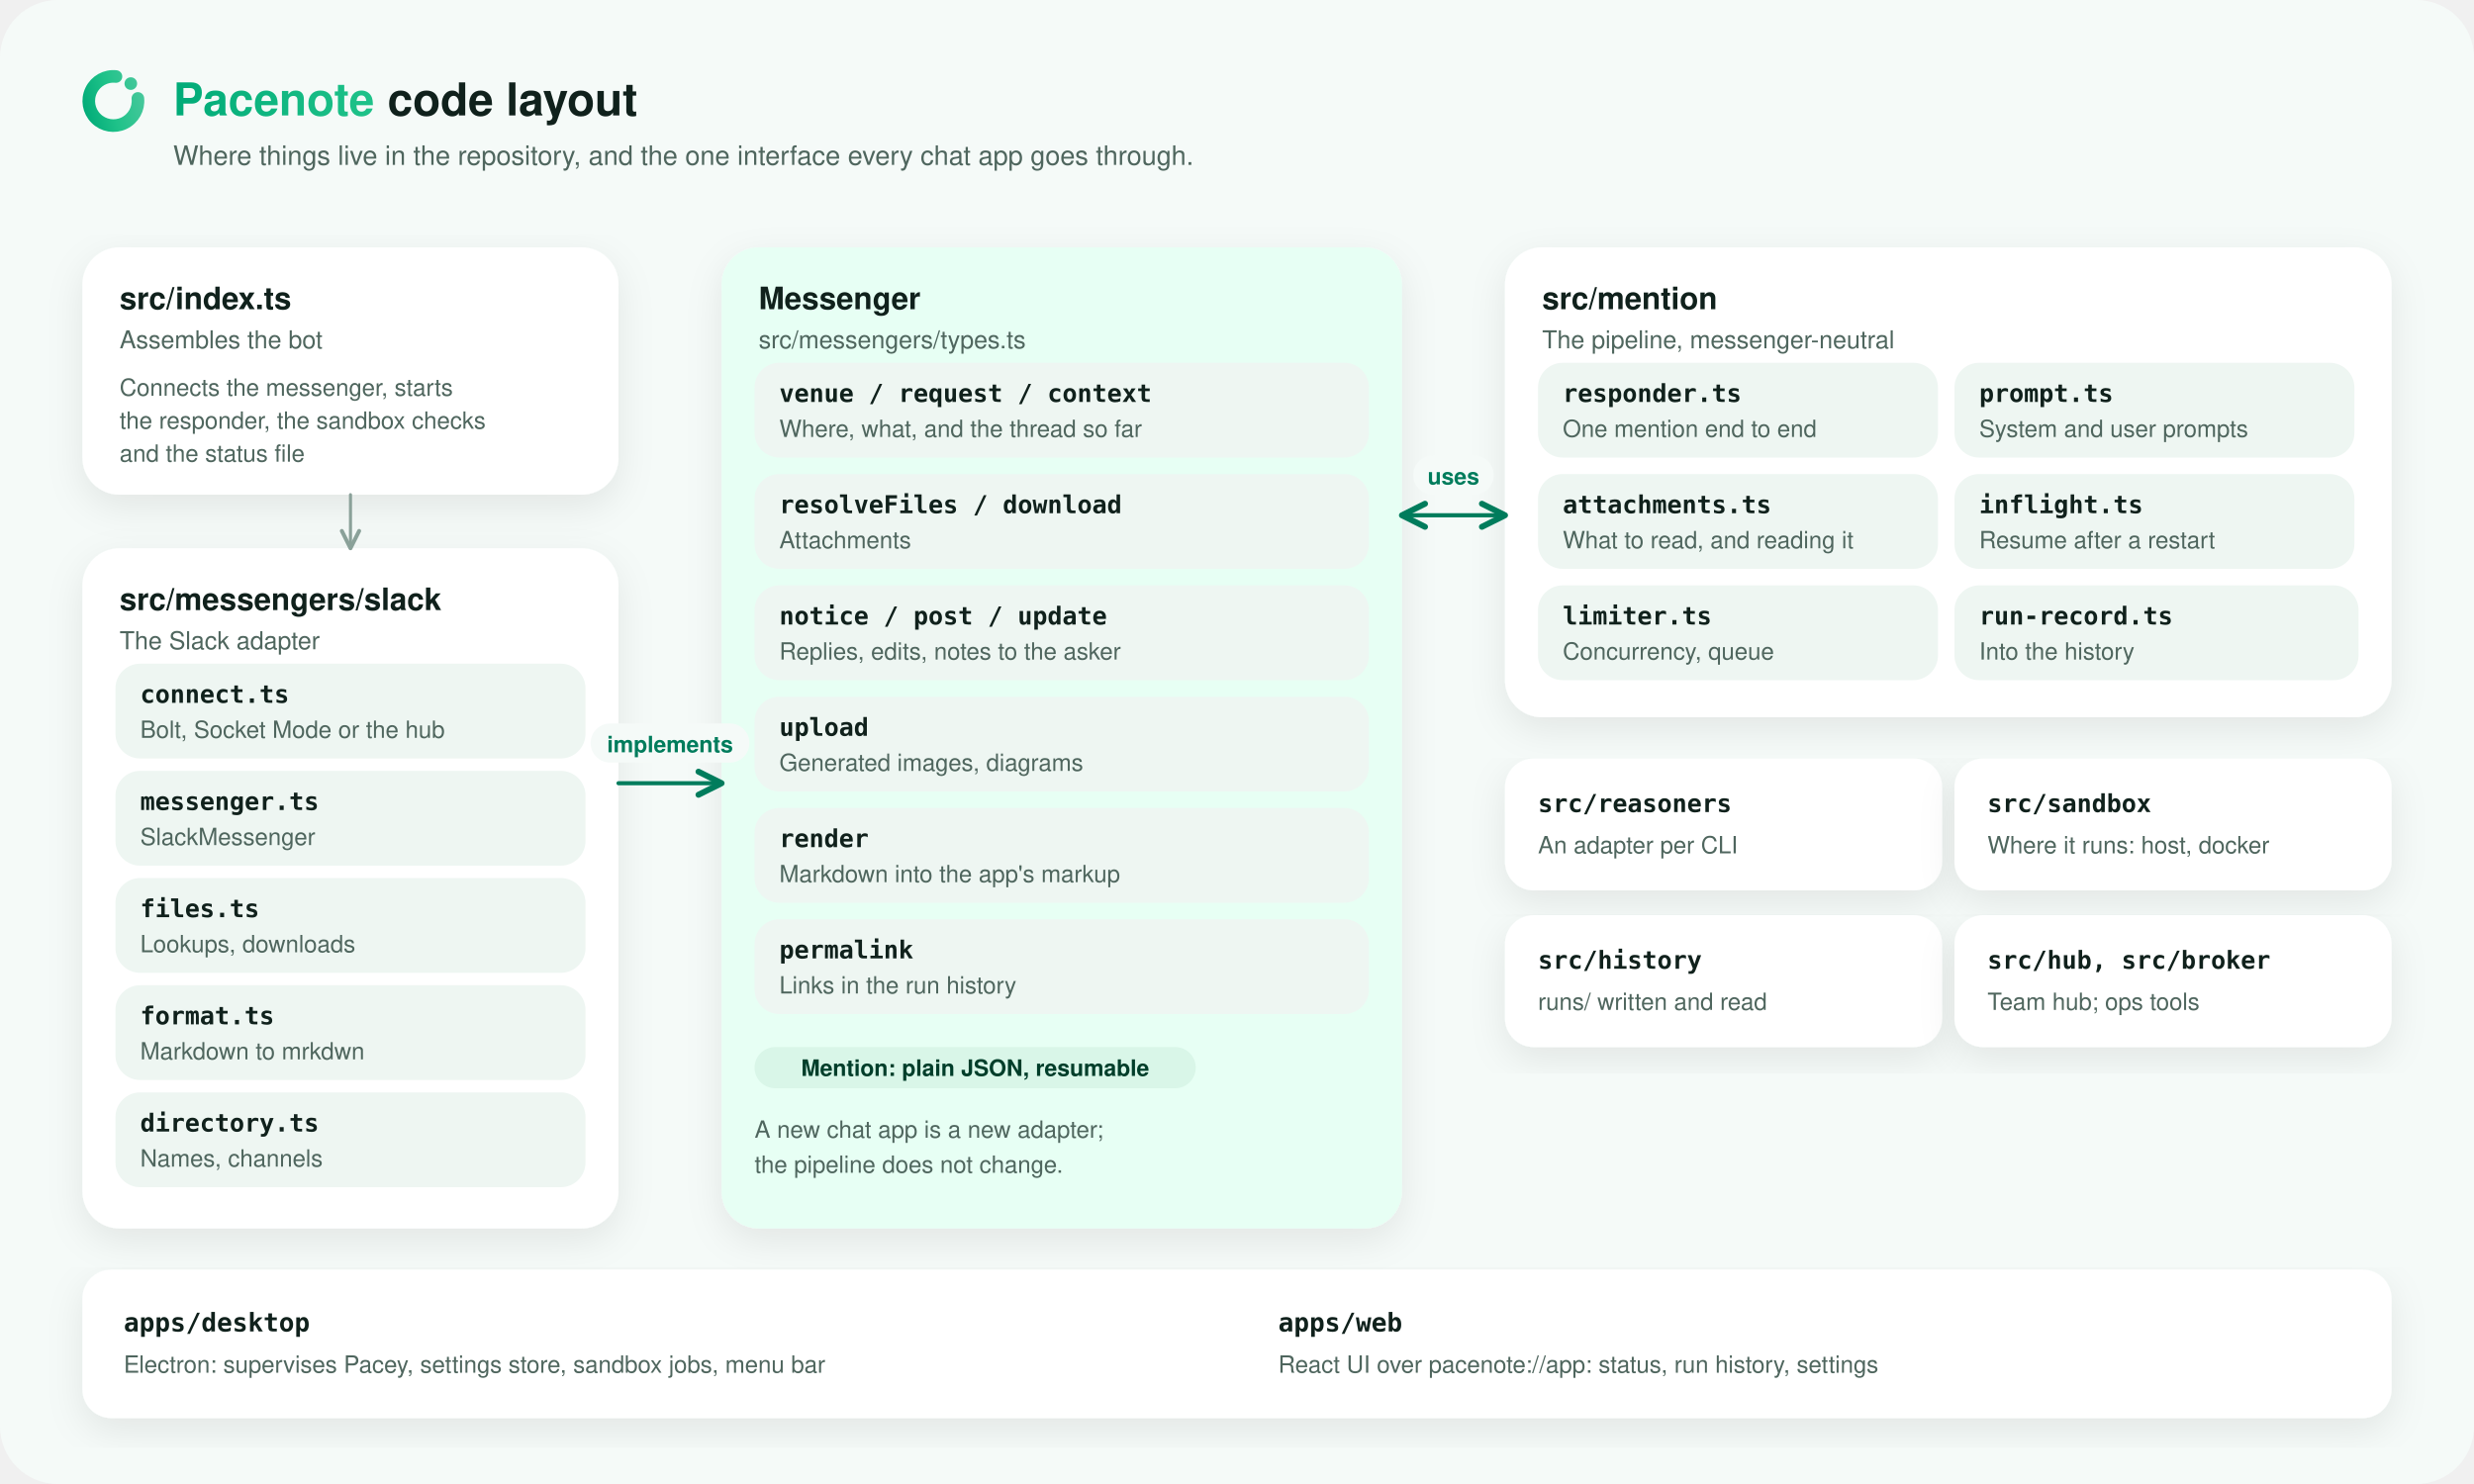
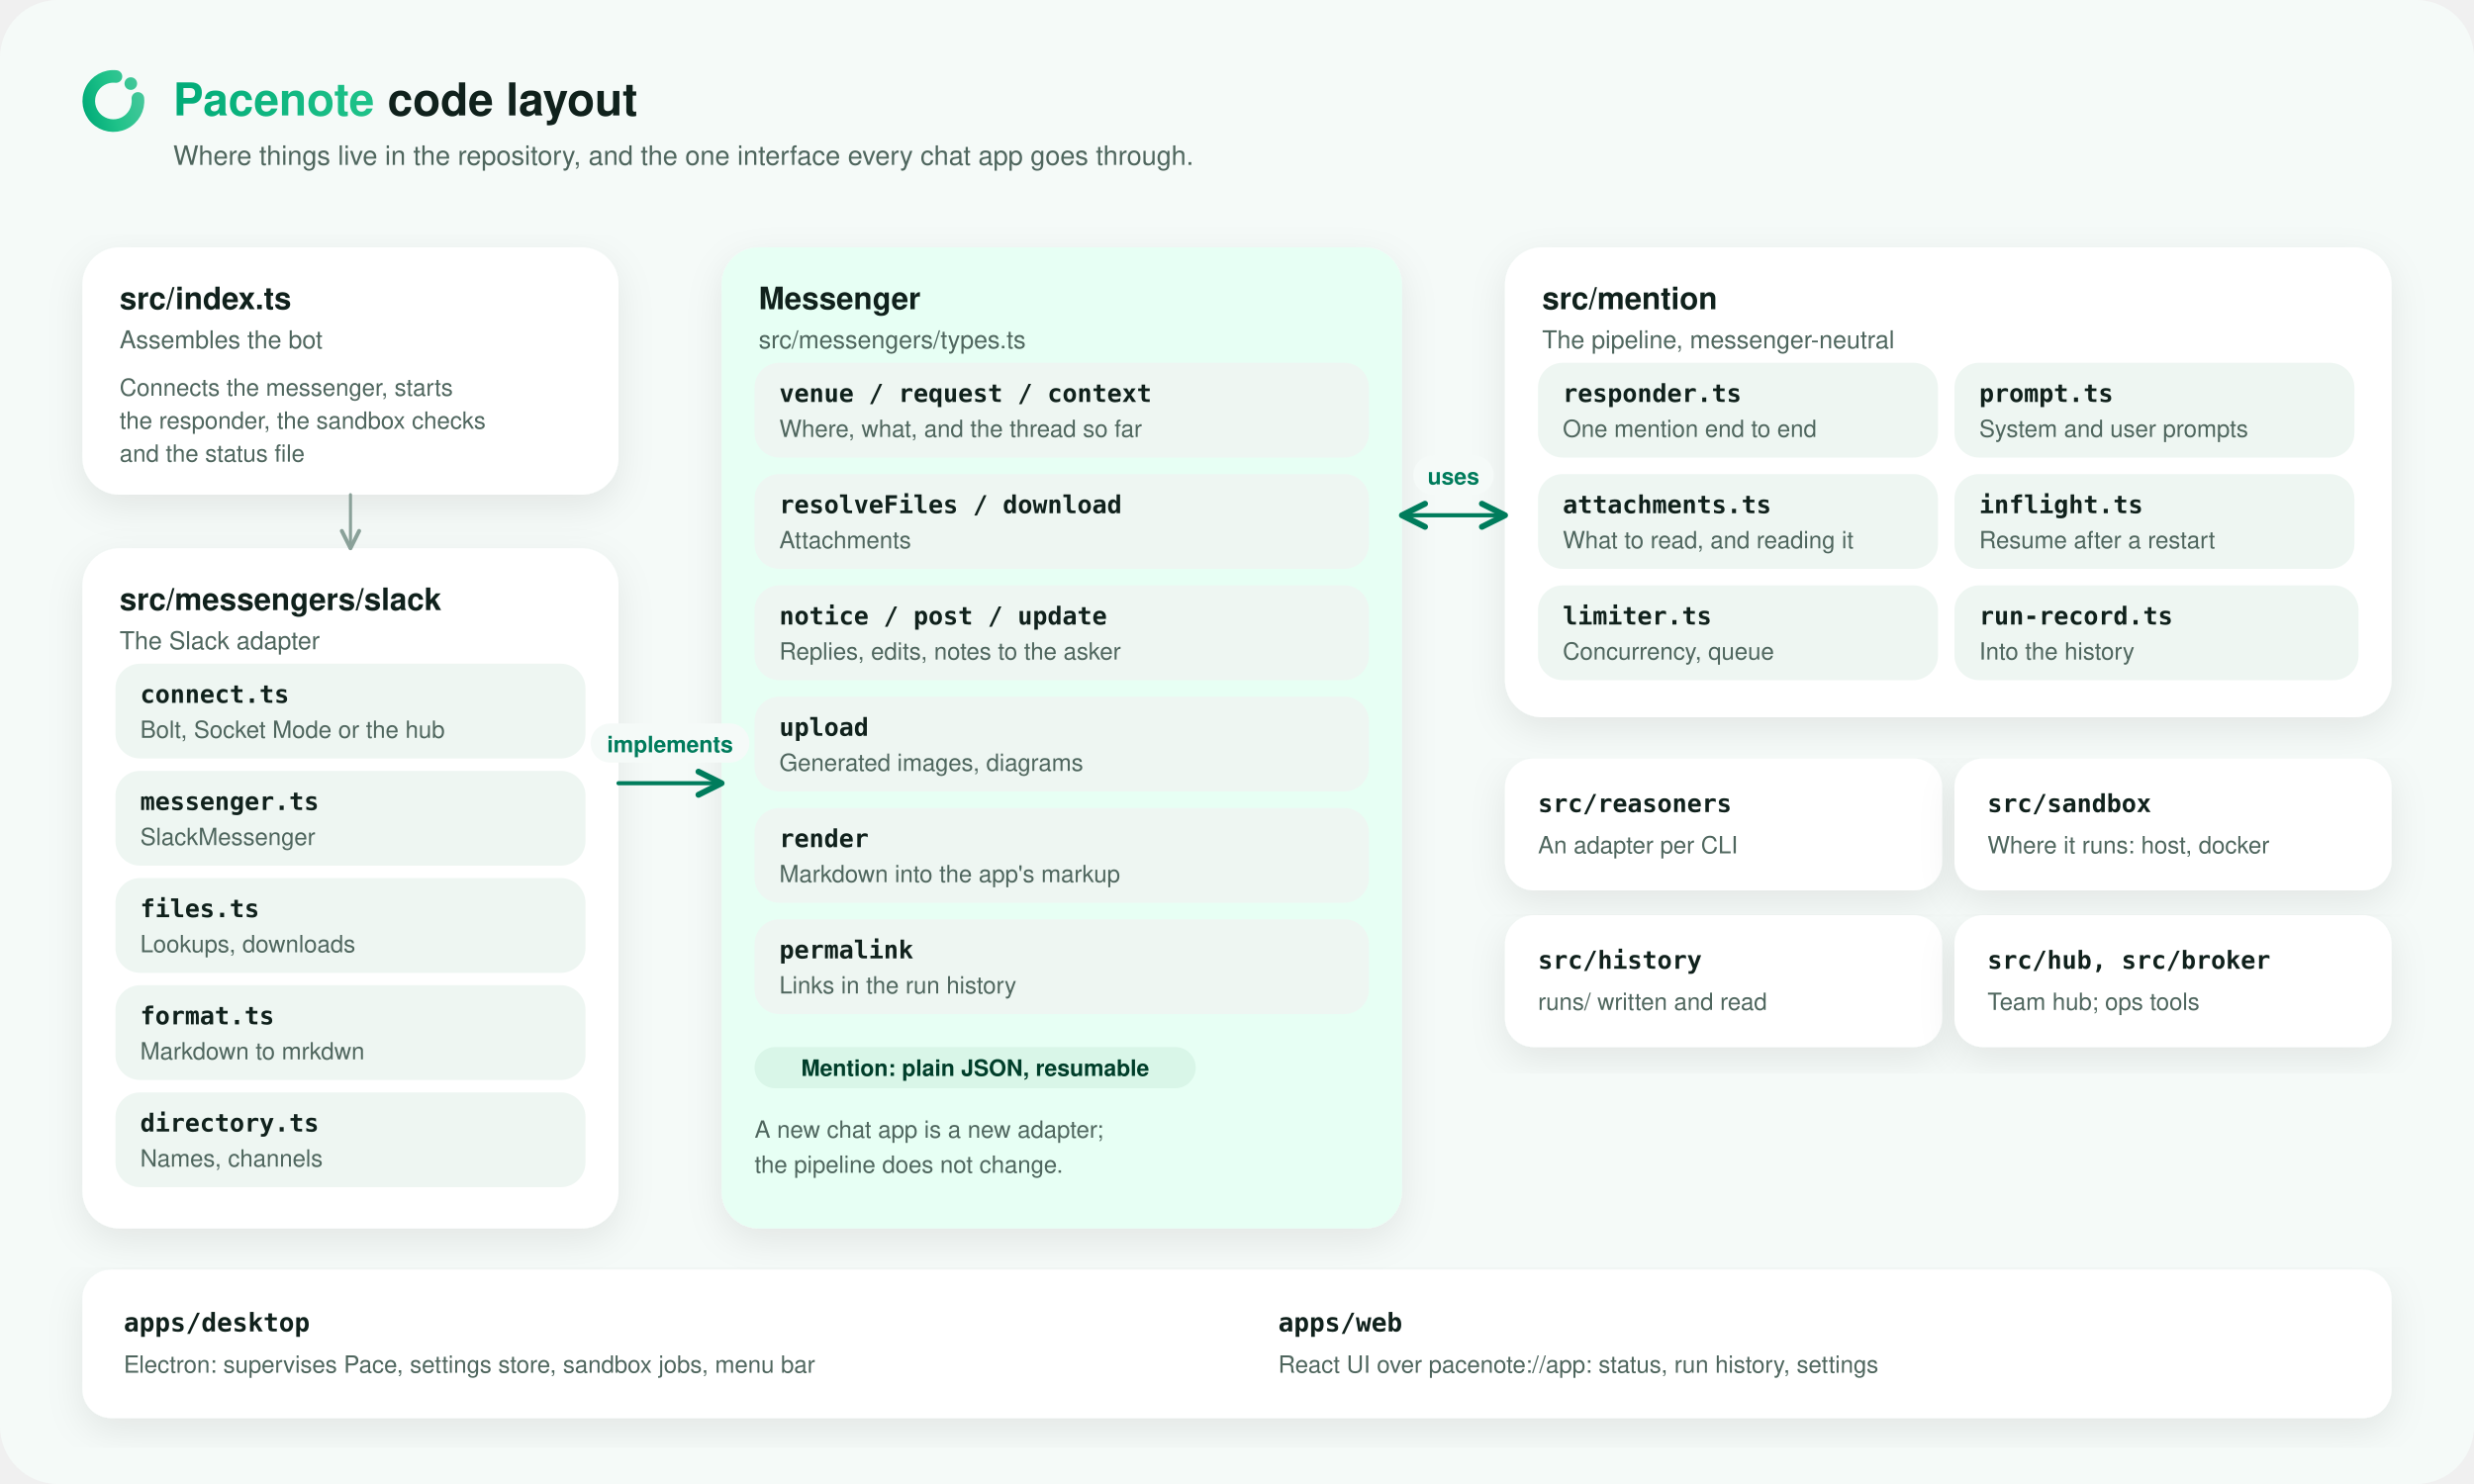
<svg xmlns="http://www.w3.org/2000/svg" width="1200" height="720" viewBox="0 0 1200 720" role="img" aria-label="Pacenote code layout">
  <defs>
    <linearGradient id="mark" x1="0" y1="1" x2="1" y2="0">
      <stop offset="0" stop-color="#01ab78" />
      <stop offset="0.46" stop-color="#1fc289" />
      <stop offset="1" stop-color="#48c89c" />
    </linearGradient>
    <linearGradient id="mark-big" gradientUnits="userSpaceOnUse" x1="54" y1="314" x2="458" y2="198">
      <stop offset="0" stop-color="#01ab78" />
      <stop offset="0.46" stop-color="#1fc289" />
      <stop offset="1" stop-color="#48c89c" />
    </linearGradient>
    <linearGradient id="wordmark" x1="0" y1="0" x2="1" y2="0">
      <stop offset="0" stop-color="#01ab78" />
      <stop offset="1" stop-color="#1fc289" />
    </linearGradient>
    <filter id="shadow" x="-10%" y="-10%" width="120%" height="130%">
      <feDropShadow dx="0" dy="6" stdDeviation="9" flood-color="#0f2a20" flood-opacity="0.08" />
    </filter>
    <marker id="arrow" viewBox="0 0 10 10" refX="8.5" refY="5" markerWidth="8" markerHeight="8" orient="auto-start-reverse">
      <path d="M1.5 1.5L8.5 5L1.5 8.5" fill="none" stroke="#8aa199" stroke-width="1.6" stroke-linecap="round" stroke-linejoin="round" />
    </marker>
    <marker id="arrow-main" viewBox="0 0 10 10" refX="8.5" refY="5" markerWidth="8" markerHeight="8" orient="auto-start-reverse">
      <path d="M1.5 1.5L8.5 5L1.5 8.5" fill="none" stroke="#007c5c" stroke-width="1.8" stroke-linecap="round" stroke-linejoin="round" />
    </marker>
  </defs>
  <rect width="1200" height="720" rx="28" fill="#f5faf8" />
  <g transform="translate(36.35922 30.35922) scale(0.07281553)">
    <path d="M273.1 92.9A164 164 0 1 0 419.1 238.9" fill="none" stroke="url(#mark-big)" stroke-width="84" stroke-linecap="round" />
    <circle cx="372" cy="140" r="42" fill="url(#mark-big)" />
  </g>
  <text x="84" y="56" font-family="-apple-system, BlinkMacSystemFont, 'Segoe UI', Pretendard, 'Noto Sans KR', Helvetica, Arial, sans-serif" font-size="22" font-weight="700" fill="url(#wordmark)" text-anchor="start">Pacenote</text>
  <text x="188" y="56" font-family="-apple-system, BlinkMacSystemFont, 'Segoe UI', Pretendard, 'Noto Sans KR', Helvetica, Arial, sans-serif" font-size="22" font-weight="600" fill="#10211c" text-anchor="start">code layout</text>
  <text x="84" y="80" font-family="-apple-system, BlinkMacSystemFont, 'Segoe UI', Pretendard, 'Noto Sans KR', Helvetica, Arial, sans-serif" font-size="13" font-weight="400" fill="#4f665e" text-anchor="start">Where things live in the repository, and the one interface every chat app goes through.</text>
  <rect x="40" y="120" width="260" height="120" rx="18" fill="#ffffff" filter="url(#shadow)" />
  <text x="58" y="150" font-family="-apple-system, BlinkMacSystemFont, 'Segoe UI', Pretendard, 'Noto Sans KR', Helvetica, Arial, sans-serif" font-size="15" font-weight="600" fill="#10211c" text-anchor="start">src/index.ts</text>
  <text x="58" y="169" font-family="-apple-system, BlinkMacSystemFont, 'Segoe UI', Pretendard, 'Noto Sans KR', Helvetica, Arial, sans-serif" font-size="12" font-weight="400" fill="#4f665e" text-anchor="start">Assembles the bot</text>
  <text x="58" y="192" font-family="-apple-system, BlinkMacSystemFont, 'Segoe UI', Pretendard, 'Noto Sans KR', Helvetica, Arial, sans-serif" font-size="11.5" font-weight="400" fill="#4f665e" text-anchor="start">Connects the messenger, starts</text>
  <text x="58" y="208" font-family="-apple-system, BlinkMacSystemFont, 'Segoe UI', Pretendard, 'Noto Sans KR', Helvetica, Arial, sans-serif" font-size="11.5" font-weight="400" fill="#4f665e" text-anchor="start">the responder, the sandbox checks</text>
  <text x="58" y="224" font-family="-apple-system, BlinkMacSystemFont, 'Segoe UI', Pretendard, 'Noto Sans KR', Helvetica, Arial, sans-serif" font-size="11.5" font-weight="400" fill="#4f665e" text-anchor="start">and the status file</text>
  <rect x="40" y="266" width="260" height="330" rx="18" fill="#ffffff" filter="url(#shadow)" />
  <text x="58" y="296" font-family="-apple-system, BlinkMacSystemFont, 'Segoe UI', Pretendard, 'Noto Sans KR', Helvetica, Arial, sans-serif" font-size="15" font-weight="600" fill="#10211c" text-anchor="start">src/messengers/slack</text>
  <text x="58" y="315" font-family="-apple-system, BlinkMacSystemFont, 'Segoe UI', Pretendard, 'Noto Sans KR', Helvetica, Arial, sans-serif" font-size="12" font-weight="400" fill="#4f665e" text-anchor="start">The Slack adapter</text>
  <rect x="56" y="322" width="228" height="46" rx="12" fill="#eef6f2" />
  <text x="68" y="341" font-family="ui-monospace, 'SF Mono', 'JetBrains Mono', Menlo, Consolas, monospace" font-size="12" font-weight="600" fill="#10211c" text-anchor="start">connect.ts</text>
  <text x="68" y="358" font-family="-apple-system, BlinkMacSystemFont, 'Segoe UI', Pretendard, 'Noto Sans KR', Helvetica, Arial, sans-serif" font-size="11.5" font-weight="400" fill="#4f665e" text-anchor="start">Bolt, Socket Mode or the hub</text>
  <rect x="56" y="374" width="228" height="46" rx="12" fill="#eef6f2" />
  <text x="68" y="393" font-family="ui-monospace, 'SF Mono', 'JetBrains Mono', Menlo, Consolas, monospace" font-size="12" font-weight="600" fill="#10211c" text-anchor="start">messenger.ts</text>
  <text x="68" y="410" font-family="-apple-system, BlinkMacSystemFont, 'Segoe UI', Pretendard, 'Noto Sans KR', Helvetica, Arial, sans-serif" font-size="11.5" font-weight="400" fill="#4f665e" text-anchor="start">SlackMessenger</text>
  <rect x="56" y="426" width="228" height="46" rx="12" fill="#eef6f2" />
  <text x="68" y="445" font-family="ui-monospace, 'SF Mono', 'JetBrains Mono', Menlo, Consolas, monospace" font-size="12" font-weight="600" fill="#10211c" text-anchor="start">files.ts</text>
  <text x="68" y="462" font-family="-apple-system, BlinkMacSystemFont, 'Segoe UI', Pretendard, 'Noto Sans KR', Helvetica, Arial, sans-serif" font-size="11.5" font-weight="400" fill="#4f665e" text-anchor="start">Lookups, downloads</text>
  <rect x="56" y="478" width="228" height="46" rx="12" fill="#eef6f2" />
  <text x="68" y="497" font-family="ui-monospace, 'SF Mono', 'JetBrains Mono', Menlo, Consolas, monospace" font-size="12" font-weight="600" fill="#10211c" text-anchor="start">format.ts</text>
  <text x="68" y="514" font-family="-apple-system, BlinkMacSystemFont, 'Segoe UI', Pretendard, 'Noto Sans KR', Helvetica, Arial, sans-serif" font-size="11.5" font-weight="400" fill="#4f665e" text-anchor="start">Markdown to mrkdwn</text>
  <rect x="56" y="530" width="228" height="46" rx="12" fill="#eef6f2" />
  <text x="68" y="549" font-family="ui-monospace, 'SF Mono', 'JetBrains Mono', Menlo, Consolas, monospace" font-size="12" font-weight="600" fill="#10211c" text-anchor="start">directory.ts</text>
  <text x="68" y="566" font-family="-apple-system, BlinkMacSystemFont, 'Segoe UI', Pretendard, 'Noto Sans KR', Helvetica, Arial, sans-serif" font-size="11.5" font-weight="400" fill="#4f665e" text-anchor="start">Names, channels</text>
  <rect x="350" y="120" width="330" height="476" rx="18" fill="#e7fff4" filter="url(#shadow)" />
  <text x="368" y="150" font-family="-apple-system, BlinkMacSystemFont, 'Segoe UI', Pretendard, 'Noto Sans KR', Helvetica, Arial, sans-serif" font-size="15" font-weight="600" fill="#10211c" text-anchor="start">Messenger</text>
  <text x="368" y="169" font-family="-apple-system, BlinkMacSystemFont, 'Segoe UI', Pretendard, 'Noto Sans KR', Helvetica, Arial, sans-serif" font-size="12" font-weight="400" fill="#4f665e" text-anchor="start">src/messengers/types.ts</text>
  <rect x="366" y="176" width="298" height="46" rx="12" fill="#eef6f2" />
  <text x="378" y="195" font-family="ui-monospace, 'SF Mono', 'JetBrains Mono', Menlo, Consolas, monospace" font-size="12" font-weight="600" fill="#10211c" text-anchor="start">venue / request / context</text>
  <text x="378" y="212" font-family="-apple-system, BlinkMacSystemFont, 'Segoe UI', Pretendard, 'Noto Sans KR', Helvetica, Arial, sans-serif" font-size="11.5" font-weight="400" fill="#4f665e" text-anchor="start">Where, what, and the thread so far</text>
  <rect x="366" y="230" width="298" height="46" rx="12" fill="#eef6f2" />
  <text x="378" y="249" font-family="ui-monospace, 'SF Mono', 'JetBrains Mono', Menlo, Consolas, monospace" font-size="12" font-weight="600" fill="#10211c" text-anchor="start">resolveFiles / download</text>
  <text x="378" y="266" font-family="-apple-system, BlinkMacSystemFont, 'Segoe UI', Pretendard, 'Noto Sans KR', Helvetica, Arial, sans-serif" font-size="11.5" font-weight="400" fill="#4f665e" text-anchor="start">Attachments</text>
  <rect x="366" y="284" width="298" height="46" rx="12" fill="#eef6f2" />
  <text x="378" y="303" font-family="ui-monospace, 'SF Mono', 'JetBrains Mono', Menlo, Consolas, monospace" font-size="12" font-weight="600" fill="#10211c" text-anchor="start">notice / post / update</text>
  <text x="378" y="320" font-family="-apple-system, BlinkMacSystemFont, 'Segoe UI', Pretendard, 'Noto Sans KR', Helvetica, Arial, sans-serif" font-size="11.5" font-weight="400" fill="#4f665e" text-anchor="start">Replies, edits, notes to the asker</text>
  <rect x="366" y="338" width="298" height="46" rx="12" fill="#eef6f2" />
  <text x="378" y="357" font-family="ui-monospace, 'SF Mono', 'JetBrains Mono', Menlo, Consolas, monospace" font-size="12" font-weight="600" fill="#10211c" text-anchor="start">upload</text>
  <text x="378" y="374" font-family="-apple-system, BlinkMacSystemFont, 'Segoe UI', Pretendard, 'Noto Sans KR', Helvetica, Arial, sans-serif" font-size="11.5" font-weight="400" fill="#4f665e" text-anchor="start">Generated images, diagrams</text>
  <rect x="366" y="392" width="298" height="46" rx="12" fill="#eef6f2" />
  <text x="378" y="411" font-family="ui-monospace, 'SF Mono', 'JetBrains Mono', Menlo, Consolas, monospace" font-size="12" font-weight="600" fill="#10211c" text-anchor="start">render</text>
  <text x="378" y="428" font-family="-apple-system, BlinkMacSystemFont, 'Segoe UI', Pretendard, 'Noto Sans KR', Helvetica, Arial, sans-serif" font-size="11.5" font-weight="400" fill="#4f665e" text-anchor="start">Markdown into the app's markup</text>
  <rect x="366" y="446" width="298" height="46" rx="12" fill="#eef6f2" />
  <text x="378" y="465" font-family="ui-monospace, 'SF Mono', 'JetBrains Mono', Menlo, Consolas, monospace" font-size="12" font-weight="600" fill="#10211c" text-anchor="start">permalink</text>
  <text x="378" y="482" font-family="-apple-system, BlinkMacSystemFont, 'Segoe UI', Pretendard, 'Noto Sans KR', Helvetica, Arial, sans-serif" font-size="11.5" font-weight="400" fill="#4f665e" text-anchor="start">Links in the run history</text>
  <rect x="366" y="508" width="214" height="20" rx="10" fill="#d9f6e8" fill-opacity="1" />
  <text x="473" y="522" font-family="-apple-system, BlinkMacSystemFont, 'Segoe UI', Pretendard, 'Noto Sans KR', Helvetica, Arial, sans-serif" font-size="11" font-weight="600" fill="#003e2a" text-anchor="middle">Mention: plain JSON, resumable</text>
  <text x="366" y="552" font-family="-apple-system, BlinkMacSystemFont, 'Segoe UI', Pretendard, 'Noto Sans KR', Helvetica, Arial, sans-serif" font-size="11.5" font-weight="400" fill="#4f665e" text-anchor="start">A new chat app is a new adapter;</text>
  <text x="366" y="569" font-family="-apple-system, BlinkMacSystemFont, 'Segoe UI', Pretendard, 'Noto Sans KR', Helvetica, Arial, sans-serif" font-size="11.5" font-weight="400" fill="#4f665e" text-anchor="start">the pipeline does not change.</text>
  <rect x="730" y="120" width="430" height="228" rx="18" fill="#ffffff" filter="url(#shadow)" />
  <text x="748" y="150" font-family="-apple-system, BlinkMacSystemFont, 'Segoe UI', Pretendard, 'Noto Sans KR', Helvetica, Arial, sans-serif" font-size="15" font-weight="600" fill="#10211c" text-anchor="start">src/mention</text>
  <text x="748" y="169" font-family="-apple-system, BlinkMacSystemFont, 'Segoe UI', Pretendard, 'Noto Sans KR', Helvetica, Arial, sans-serif" font-size="12" font-weight="400" fill="#4f665e" text-anchor="start">The pipeline, messenger-neutral</text>
  <rect x="746" y="176" width="194" height="46" rx="12" fill="#eef6f2" />
  <text x="758" y="195" font-family="ui-monospace, 'SF Mono', 'JetBrains Mono', Menlo, Consolas, monospace" font-size="12" font-weight="600" fill="#10211c" text-anchor="start">responder.ts</text>
  <text x="758" y="212" font-family="-apple-system, BlinkMacSystemFont, 'Segoe UI', Pretendard, 'Noto Sans KR', Helvetica, Arial, sans-serif" font-size="11.5" font-weight="400" fill="#4f665e" text-anchor="start">One mention end to end</text>
  <rect x="948" y="176" width="194" height="46" rx="12" fill="#eef6f2" />
  <text x="960" y="195" font-family="ui-monospace, 'SF Mono', 'JetBrains Mono', Menlo, Consolas, monospace" font-size="12" font-weight="600" fill="#10211c" text-anchor="start">prompt.ts</text>
  <text x="960" y="212" font-family="-apple-system, BlinkMacSystemFont, 'Segoe UI', Pretendard, 'Noto Sans KR', Helvetica, Arial, sans-serif" font-size="11.5" font-weight="400" fill="#4f665e" text-anchor="start">System and user prompts</text>
  <rect x="746" y="230" width="194" height="46" rx="12" fill="#eef6f2" />
  <text x="758" y="249" font-family="ui-monospace, 'SF Mono', 'JetBrains Mono', Menlo, Consolas, monospace" font-size="12" font-weight="600" fill="#10211c" text-anchor="start">attachments.ts</text>
  <text x="758" y="266" font-family="-apple-system, BlinkMacSystemFont, 'Segoe UI', Pretendard, 'Noto Sans KR', Helvetica, Arial, sans-serif" font-size="11.5" font-weight="400" fill="#4f665e" text-anchor="start">What to read, and reading it</text>
  <rect x="948" y="230" width="194" height="46" rx="12" fill="#eef6f2" />
  <text x="960" y="249" font-family="ui-monospace, 'SF Mono', 'JetBrains Mono', Menlo, Consolas, monospace" font-size="12" font-weight="600" fill="#10211c" text-anchor="start">inflight.ts</text>
  <text x="960" y="266" font-family="-apple-system, BlinkMacSystemFont, 'Segoe UI', Pretendard, 'Noto Sans KR', Helvetica, Arial, sans-serif" font-size="11.5" font-weight="400" fill="#4f665e" text-anchor="start">Resume after a restart</text>
  <rect x="746" y="284" width="194" height="46" rx="12" fill="#eef6f2" />
  <text x="758" y="303" font-family="ui-monospace, 'SF Mono', 'JetBrains Mono', Menlo, Consolas, monospace" font-size="12" font-weight="600" fill="#10211c" text-anchor="start">limiter.ts</text>
  <text x="758" y="320" font-family="-apple-system, BlinkMacSystemFont, 'Segoe UI', Pretendard, 'Noto Sans KR', Helvetica, Arial, sans-serif" font-size="11.5" font-weight="400" fill="#4f665e" text-anchor="start">Concurrency, queue</text>
  <rect x="948" y="284" width="196" height="46" rx="12" fill="#eef6f2" />
  <text x="960" y="303" font-family="ui-monospace, 'SF Mono', 'JetBrains Mono', Menlo, Consolas, monospace" font-size="12" font-weight="600" fill="#10211c" text-anchor="start">run-record.ts</text>
  <text x="960" y="320" font-family="-apple-system, BlinkMacSystemFont, 'Segoe UI', Pretendard, 'Noto Sans KR', Helvetica, Arial, sans-serif" font-size="11.5" font-weight="400" fill="#4f665e" text-anchor="start">Into the history</text>
  <rect x="730" y="368" width="212" height="64" rx="14" fill="#ffffff" filter="url(#shadow)" />
  <text x="746" y="394" font-family="ui-monospace, 'SF Mono', 'JetBrains Mono', Menlo, Consolas, monospace" font-size="12" font-weight="600" fill="#10211c" text-anchor="start">src/reasoners</text>
  <text x="746" y="414" font-family="-apple-system, BlinkMacSystemFont, 'Segoe UI', Pretendard, 'Noto Sans KR', Helvetica, Arial, sans-serif" font-size="11.5" font-weight="400" fill="#4f665e" text-anchor="start">An adapter per CLI</text>
  <rect x="948" y="368" width="212" height="64" rx="14" fill="#ffffff" filter="url(#shadow)" />
  <text x="964" y="394" font-family="ui-monospace, 'SF Mono', 'JetBrains Mono', Menlo, Consolas, monospace" font-size="12" font-weight="600" fill="#10211c" text-anchor="start">src/sandbox</text>
  <text x="964" y="414" font-family="-apple-system, BlinkMacSystemFont, 'Segoe UI', Pretendard, 'Noto Sans KR', Helvetica, Arial, sans-serif" font-size="11.5" font-weight="400" fill="#4f665e" text-anchor="start">Where it runs: host, docker</text>
  <rect x="730" y="444" width="212" height="64" rx="14" fill="#ffffff" filter="url(#shadow)" />
  <text x="746" y="470" font-family="ui-monospace, 'SF Mono', 'JetBrains Mono', Menlo, Consolas, monospace" font-size="12" font-weight="600" fill="#10211c" text-anchor="start">src/history</text>
  <text x="746" y="490" font-family="-apple-system, BlinkMacSystemFont, 'Segoe UI', Pretendard, 'Noto Sans KR', Helvetica, Arial, sans-serif" font-size="11.5" font-weight="400" fill="#4f665e" text-anchor="start">runs/ written and read</text>
  <rect x="948" y="444" width="212" height="64" rx="14" fill="#ffffff" filter="url(#shadow)" />
  <text x="964" y="470" font-family="ui-monospace, 'SF Mono', 'JetBrains Mono', Menlo, Consolas, monospace" font-size="12" font-weight="600" fill="#10211c" text-anchor="start">src/hub, src/broker</text>
  <text x="964" y="490" font-family="-apple-system, BlinkMacSystemFont, 'Segoe UI', Pretendard, 'Noto Sans KR', Helvetica, Arial, sans-serif" font-size="11.5" font-weight="400" fill="#4f665e" text-anchor="start">Team hub; ops tools</text>
  <path d="M300 380 L350 380" fill="none" stroke="#007c5c" stroke-width="2" stroke-linecap="round" stroke-linejoin="round" marker-end="url(#arrow-main)" />
  <rect x="286.5" y="351" width="77" height="19" rx="9.5" fill="#f5faf8" />
  <text x="325" y="365" font-family="-apple-system, BlinkMacSystemFont, 'Segoe UI', Pretendard, 'Noto Sans KR', Helvetica, Arial, sans-serif" font-size="11" font-weight="600" fill="#007c5c" text-anchor="middle">implements</text>
  <path d="M680 250 L730 250" fill="none" stroke="#007c5c" stroke-width="2" stroke-linecap="round" stroke-linejoin="round" marker-end="url(#arrow-main)" marker-start="url(#arrow-main)" />
  <rect x="685.5" y="221" width="39" height="19" rx="9.5" fill="#f5faf8" />
  <text x="705" y="235" font-family="-apple-system, BlinkMacSystemFont, 'Segoe UI', Pretendard, 'Noto Sans KR', Helvetica, Arial, sans-serif" font-size="11" font-weight="600" fill="#007c5c" text-anchor="middle">uses</text>
  <path d="M170 240 L170 266" fill="none" stroke="#8aa199" stroke-width="1.5" stroke-linecap="round" stroke-linejoin="round" marker-end="url(#arrow)" />
  <rect x="40" y="616" width="1120" height="72" rx="14" fill="#ffffff" filter="url(#shadow)" />
  <text x="60" y="646" font-family="ui-monospace, 'SF Mono', 'JetBrains Mono', Menlo, Consolas, monospace" font-size="12.5" font-weight="600" fill="#10211c" text-anchor="start">apps/desktop</text>
-   <text x="60" y="666" font-family="-apple-system, BlinkMacSystemFont, 'Segoe UI', Pretendard, 'Noto Sans KR', Helvetica, Arial, sans-serif" font-size="11.5" font-weight="400" fill="#4f665e" text-anchor="start">Electron: supervises Pacey, settings store, sandbox jobs, menu bar</text>
+   <text x="60" y="666" font-family="-apple-system, BlinkMacSystemFont, 'Segoe UI', Pretendard, 'Noto Sans KR', Helvetica, Arial, sans-serif" font-size="11.5" font-weight="400" fill="#4f665e" text-anchor="start">Electron: supervises Pace, settings store, sandbox jobs, menu bar</text>
  <text x="620" y="646" font-family="ui-monospace, 'SF Mono', 'JetBrains Mono', Menlo, Consolas, monospace" font-size="12.5" font-weight="600" fill="#10211c" text-anchor="start">apps/web</text>
  <text x="620" y="666" font-family="-apple-system, BlinkMacSystemFont, 'Segoe UI', Pretendard, 'Noto Sans KR', Helvetica, Arial, sans-serif" font-size="11.5" font-weight="400" fill="#4f665e" text-anchor="start">React UI over pacenote://app: status, run history, settings</text>
</svg>
